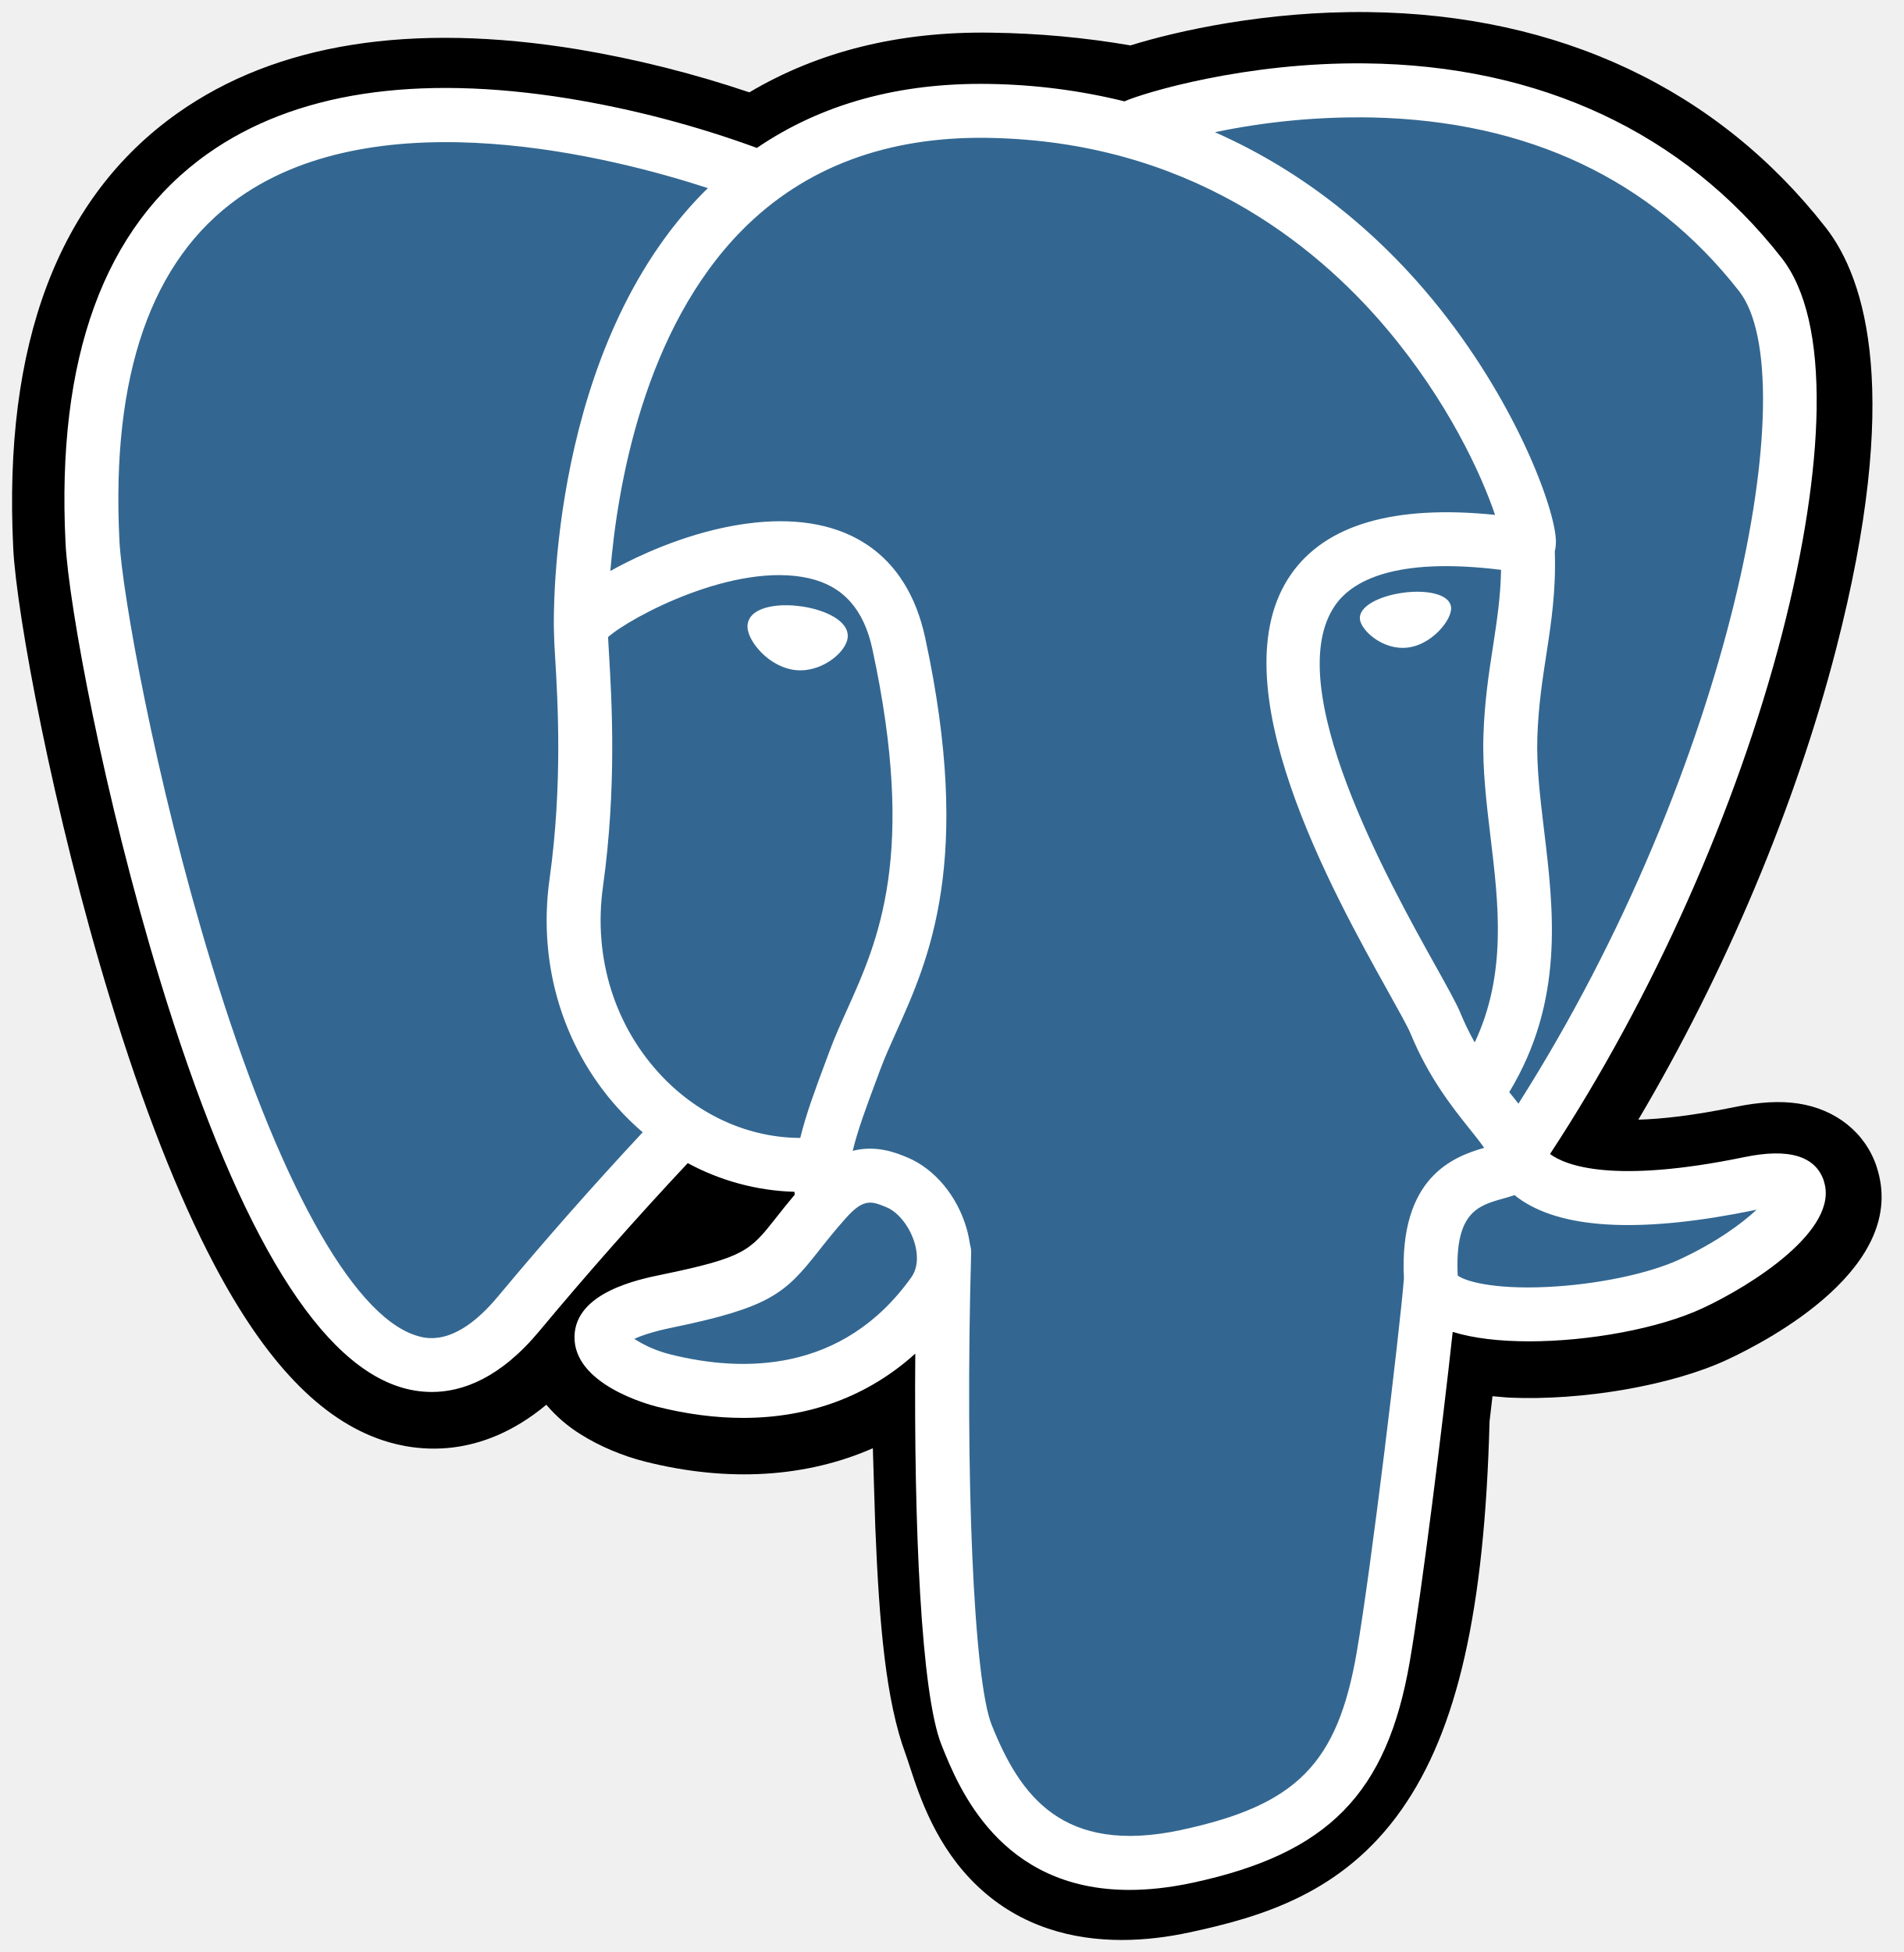
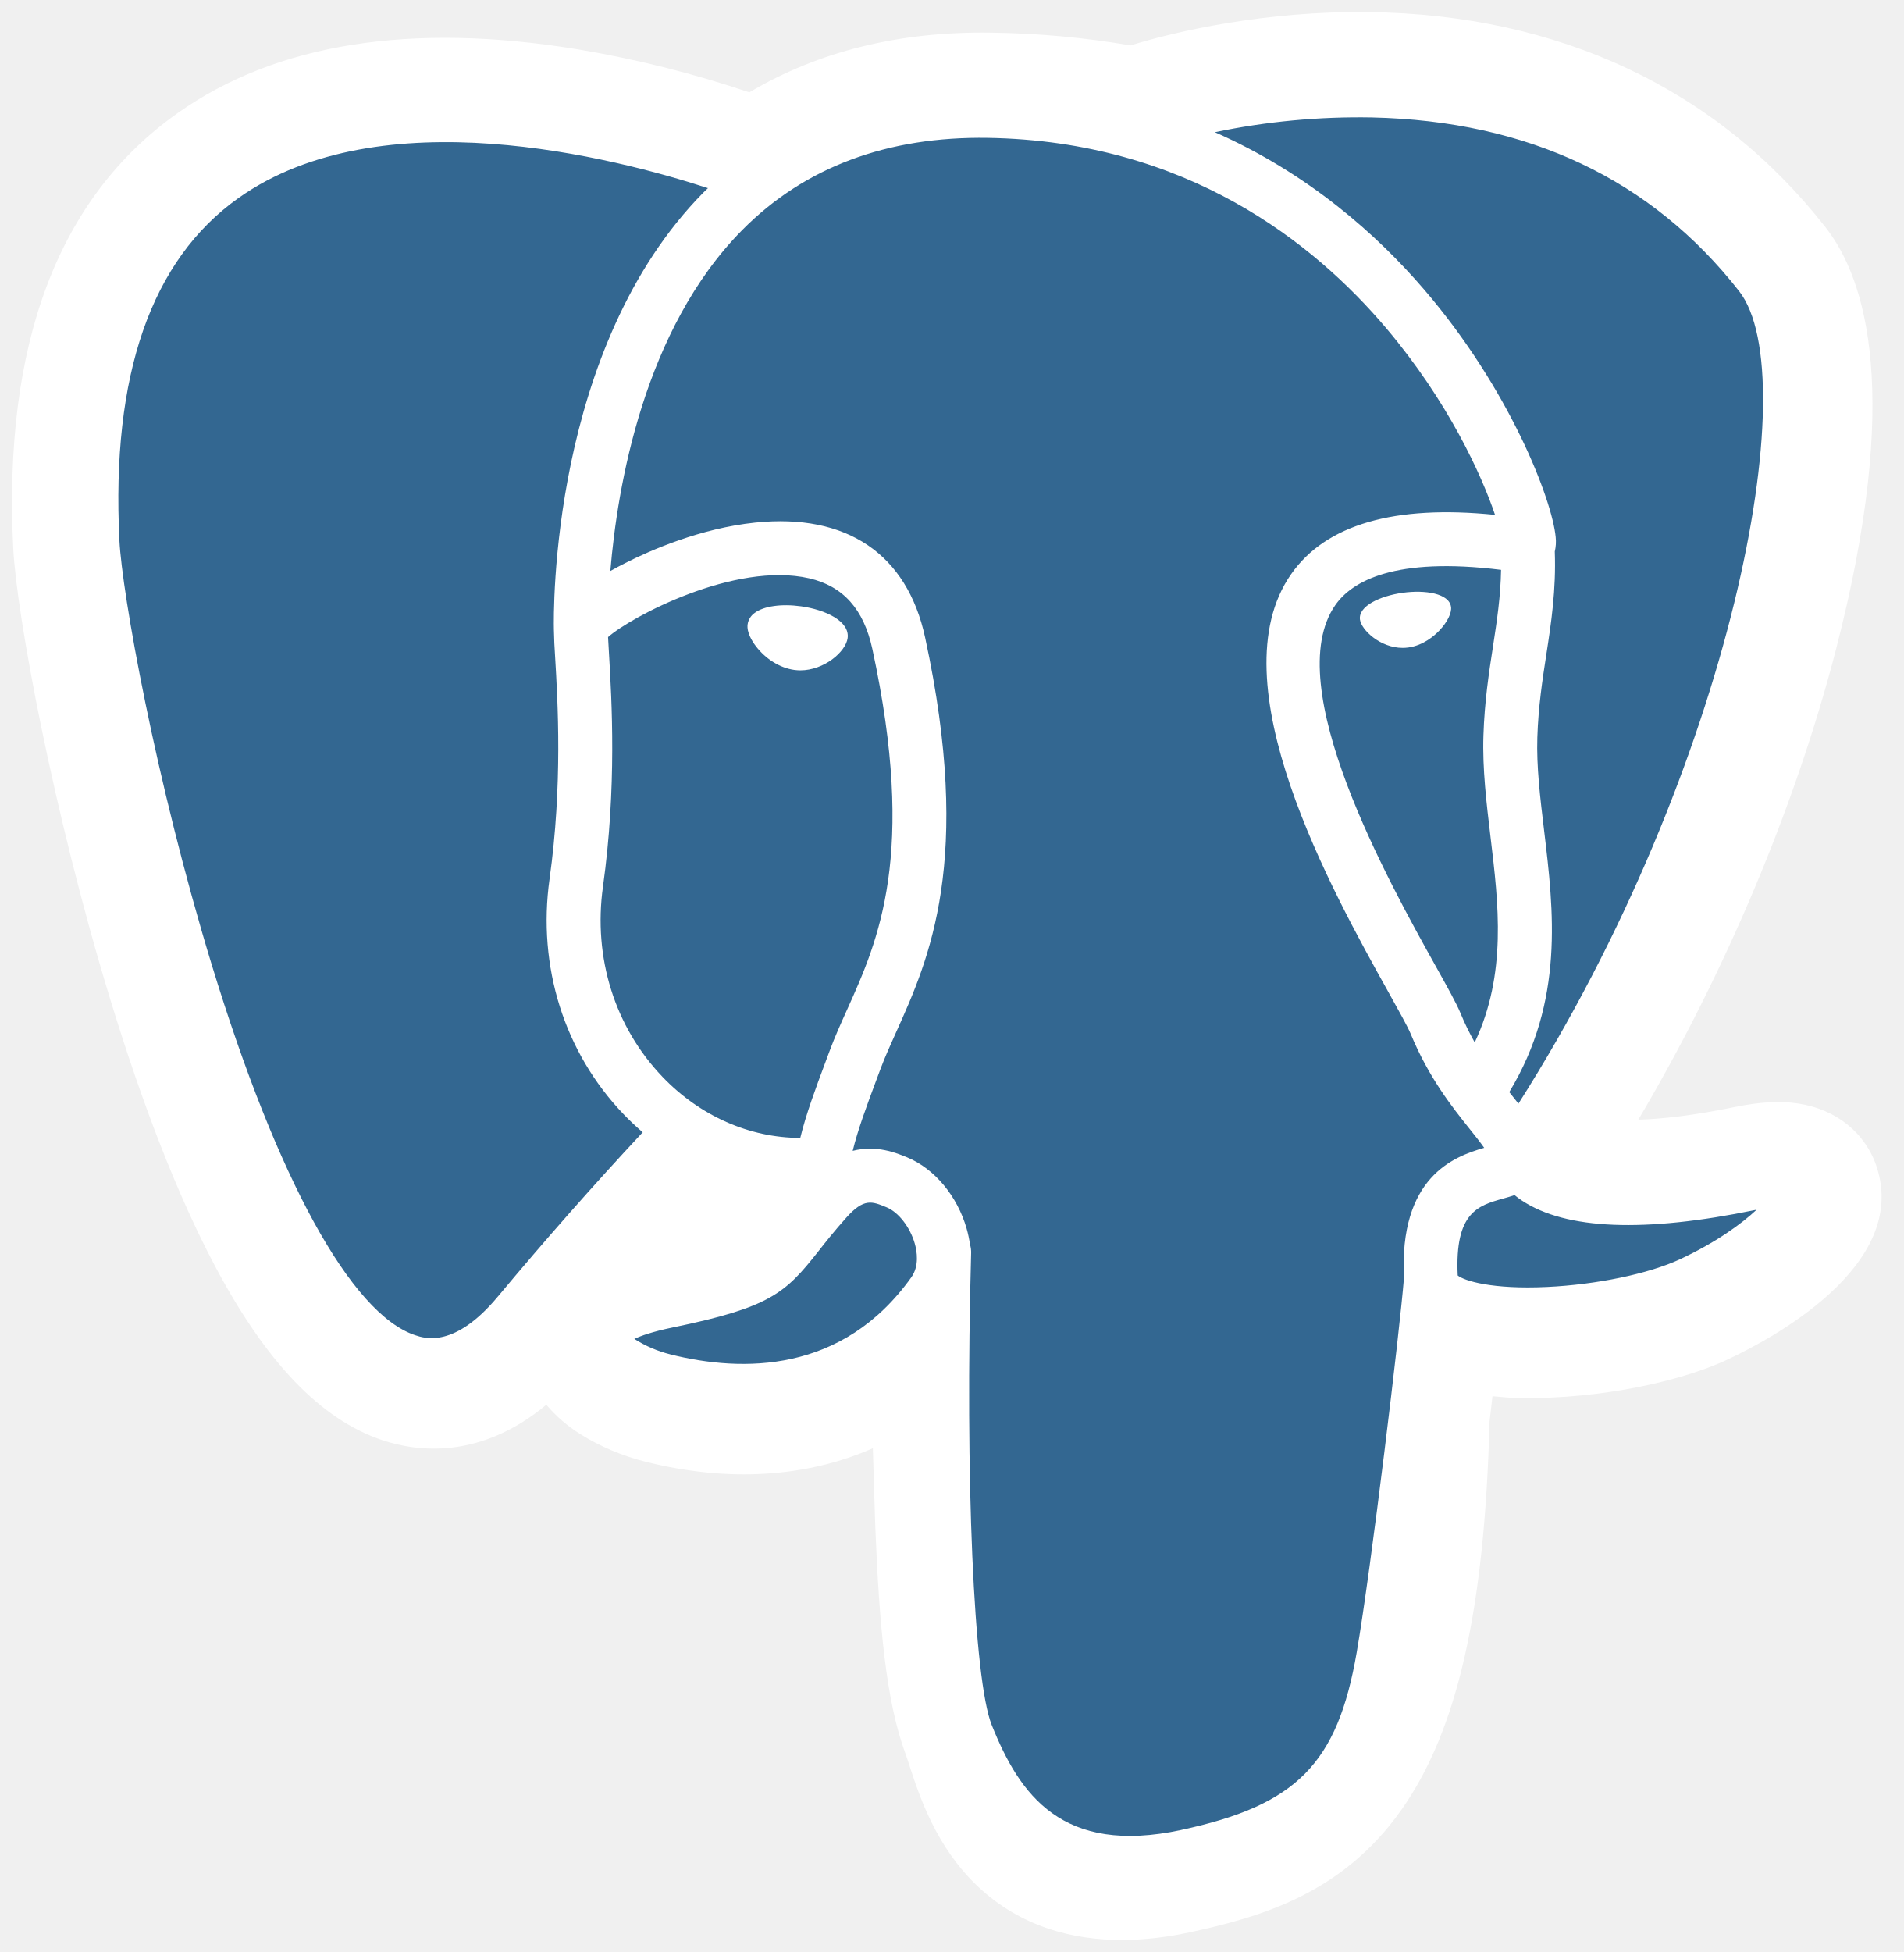
- <svg xmlns="http://www.w3.org/2000/svg" xmlns:xlink="http://www.w3.org/1999/xlink" fill="#fff" fill-rule="evenodd" stroke="#000" stroke-linecap="round" stroke-linejoin="round" viewBox="0 0 79 81">
+ <svg xmlns="http://www.w3.org/2000/svg" xmlns:xlink="http://www.w3.org/1999/xlink" fill="#fff" fill-rule="evenodd" stroke="white" stroke-linecap="round" stroke-linejoin="round" viewBox="0 0 79 81">
  <use xlink:href="#a" x=".5" y=".5" />
  <symbol id="a" overflow="visible">
    <g fill-rule="nonzero" stroke="none">
-       <path fill="#000" d="M77.391 47.922c-.466-1.412-1.688-2.396-3.268-2.632-.745-.111-1.598-.064-2.608.144-1.76.363-3.065.501-4.018.528 3.596-6.072 6.521-12.997 8.204-19.515 2.722-10.54 1.268-15.341-.432-17.513C70.77 3.185 64.206.097 56.287.002c-4.224-.052-7.933.782-9.867 1.382a37 37 0 0 0-5.77-.528c-3.809-.061-7.174.77-10.05 2.476a46 46 0 0 0-7.098-1.782C16.561.411 10.968 1.299 6.876 4.19 1.922 7.689-.375 13.77.05 22.262c.135 2.696 1.643 10.9 4.018 18.68 1.365 4.472 2.82 8.185 4.326 11.038 2.135 4.046 4.419 6.428 6.984 7.284 1.438.479 4.049.814 6.797-1.473a6 6 0 0 0 1.429 1.23c.783.494 1.74.897 2.696 1.136 3.446.862 6.674.646 9.427-.561l.041 1.362.06 1.899c.163 4.064.44 7.223 1.259 9.434.045.122.105.307.169.503.409 1.251 1.092 3.346 2.83 4.987 1.8 1.699 3.978 2.22 5.972 2.22 1 0 1.955-.131 2.792-.311 2.984-.639 6.373-1.614 8.824-5.104 2.318-3.3 3.444-8.27 3.648-16.101l.074-.634.048-.414.546.048.141.01c3.039.138 6.755-.506 9.037-1.566 1.803-.837 7.582-3.888 6.221-8.007" />
+       <path fill="white" d="M77.391 47.922c-.466-1.412-1.688-2.396-3.268-2.632-.745-.111-1.598-.064-2.608.144-1.76.363-3.065.501-4.018.528 3.596-6.072 6.521-12.997 8.204-19.515 2.722-10.54 1.268-15.341-.432-17.513C70.77 3.185 64.206.097 56.287.002c-4.224-.052-7.933.782-9.867 1.382a37 37 0 0 0-5.77-.528c-3.809-.061-7.174.77-10.05 2.476a46 46 0 0 0-7.098-1.782C16.561.411 10.968 1.299 6.876 4.19 1.922 7.689-.375 13.77.05 22.262c.135 2.696 1.643 10.9 4.018 18.68 1.365 4.472 2.82 8.185 4.326 11.038 2.135 4.046 4.419 6.428 6.984 7.284 1.438.479 4.049.814 6.797-1.473a6 6 0 0 0 1.429 1.23c.783.494 1.74.897 2.696 1.136 3.446.862 6.674.646 9.427-.561l.041 1.362.06 1.899c.163 4.064.44 7.223 1.259 9.434.045.122.105.307.169.503.409 1.251 1.092 3.346 2.83 4.987 1.8 1.699 3.978 2.22 5.972 2.22 1 0 1.955-.131 2.792-.311 2.984-.639 6.373-1.614 8.824-5.104 2.318-3.3 3.444-8.27 3.648-16.101l.074-.634.048-.414.546.048.141.01c3.039.138 6.755-.506 9.037-1.566 1.803-.837 7.582-3.888 6.221-8.007" />
      <path fill="#336791" d="M72.195 48.723c-9.036 1.864-9.657-1.195-9.657-1.195 9.541-14.157 13.529-32.127 10.087-36.525C63.235-.994 46.981 4.68 46.71 4.827l-.087.016c-1.785-.371-3.783-.591-6.029-.628-4.089-.067-7.19 1.072-9.544 2.857 0 0-28.995-11.945-27.647 15.023.287 5.737 8.223 43.41 17.689 32.031 3.46-4.161 6.803-7.679 6.803-7.679 1.66 1.103 3.648 1.666 5.732 1.463l.162-.137a6.3 6.3 0 0 0 .065 1.62c-2.439 2.725-1.722 3.203-6.597 4.206-4.933 1.017-2.035 2.826-.143 3.299 2.294.574 7.6 1.386 11.185-3.633l-.143.573c.956.765 1.626 4.978 1.514 8.797s-.188 6.441.565 8.489 1.503 6.656 7.912 5.282c5.355-1.148 8.13-4.121 8.516-9.081.274-3.526.894-3.005.933-6.158l.497-1.493c.573-4.78.091-6.322 3.39-5.605l.802.07c2.428.11 5.606-.391 7.471-1.257 4.016-1.864 6.398-4.976 2.438-4.158" />
      <path d="M32.747 24.66c-.814-.113-1.552-.008-1.925.274a.7.7 0 0 0-.292.47c-.047.336.188.707.333.898.409.542 1.006.915 1.598.997a2 2 0 0 0 .256.018c.986 0 1.883-.768 1.962-1.335.099-.71-.932-1.183-1.931-1.322m26.975.022c-.078-.556-1.068-.715-2.007-.584s-1.848.554-1.772 1.112c.061.434.844 1.174 1.771 1.174q.117 0 .237-.016c.619-.086 1.073-.479 1.288-.705.329-.345.518-.73.484-.98m15.477 23.828c-.345-1.042-1.453-1.377-3.296-.997-5.471 1.129-7.43.347-8.073-.127 4.252-6.478 7.75-14.308 9.637-21.614.894-3.461 1.388-6.675 1.428-9.294.045-2.876-.445-4.988-1.455-6.279-4.072-5.203-10.048-7.994-17.283-8.07-4.973-.056-9.175 1.217-9.99 1.575a25 25 0 0 0-5.622-.722c-3.734-.06-6.961.834-9.633 2.655a43 43 0 0 0-7.828-2.052c-6.342-1.021-11.381-.248-14.978 2.3-4.291 3.04-6.272 8.475-5.888 16.152.129 2.583 1.601 10.529 3.923 18.139 3.057 10.016 6.38 15.686 9.877 16.852a4.4 4.4 0 0 0 1.402.232c1.276 0 2.839-.575 4.466-2.531a161 161 0 0 1 6.156-6.966 9.9 9.9 0 0 0 4.429 1.191l.01.121c-.31.368-.564.69-.781.965-1.07 1.358-1.293 1.641-4.738 2.351-.98.202-3.582.738-3.62 2.563-.041 1.993 3.076 2.83 3.431 2.919 1.238.31 2.43.463 3.568.463 2.766 0 5.2-.909 7.145-2.668-.06 7.106.236 14.107 1.089 16.241.699 1.746 2.406 6.014 7.798 6.014.791 0 1.662-.092 2.62-.297 5.627-1.207 8.071-3.694 9.016-9.177.506-2.93 1.374-9.928 1.782-13.682.862.269 1.971.392 3.17.392 2.501 0 5.387-.531 7.197-1.372 2.033-.944 5.702-3.261 5.037-5.274zM61.8 23.147c-.019 1.108-.171 2.114-.333 3.164-.174 1.129-.354 2.297-.399 3.715-.045 1.379.128 2.814.294 4.2.337 2.801.682 5.685-.655 8.531a11 11 0 0 1-.592-1.218c-.166-.403-.527-1.05-1.027-1.946-1.944-3.487-6.497-11.652-4.167-14.984.694-.992 2.456-2.011 6.879-1.463zM56.439 4.374c6.482.143 11.609 2.568 15.24 7.207 2.784 3.558-.282 19.749-9.158 33.716l-.269-.339-.112-.14c2.294-3.788 1.845-7.536 1.446-10.859-.164-1.364-.319-2.652-.28-3.861.041-1.283.21-2.382.374-3.446.202-1.311.407-2.667.35-4.265a1.8 1.8 0 0 0 .037-.601c-.144-1.533-1.894-6.12-5.462-10.273-1.951-2.271-4.797-4.813-8.682-6.527a29.3 29.3 0 0 1 6.515-.612zM20.167 53.298c-1.793 2.155-3.031 1.742-3.438 1.607-2.653-.885-5.73-6.491-8.444-15.382-2.348-7.693-3.72-15.428-3.829-17.597-.343-6.86 1.32-11.641 4.943-14.21 5.896-4.181 15.589-1.679 19.484-.409l-.17.163c-6.391 6.455-6.24 17.483-6.224 18.157a22 22 0 0 0 .051 1.135c.11 1.855.315 5.307-.232 9.217-.508 3.633.612 7.189 3.072 9.756q.383.398.795.75a164 164 0 0 0-6.008 6.814zm6.83-9.113c-1.983-2.069-2.884-4.947-2.471-7.896.577-4.13.364-7.727.25-9.659l-.039-.694c.934-.828 5.261-3.146 8.346-2.439 1.408.323 2.266 1.281 2.623 2.931 1.846 8.539.244 12.098-1.043 14.957-.265.589-.516 1.146-.73 1.722l-.166.445c-.42 1.126-.811 2.173-1.053 3.167-2.108-.006-4.159-.907-5.718-2.534zm.324 11.516a5 5 0 0 1-1.494-.642c.271-.128.754-.301 1.591-.474 4.052-.834 4.678-1.423 6.045-3.158.313-.398.669-.849 1.16-1.398.733-.821 1.068-.682 1.676-.43.493.204.972.821 1.167 1.501.092.321.195.93-.143 1.404-2.855 3.997-7.015 3.946-10.003 3.198zm21.207 19.735c-4.957 1.062-6.713-1.467-7.869-4.359-.747-1.867-1.113-10.285-.853-19.582a1.1 1.1 0 0 0-.048-.356 5 5 0 0 0-.139-.657c-.387-1.353-1.331-2.484-2.462-2.953-.45-.186-1.275-.528-2.267-.274.212-.871.578-1.855.976-2.921l.167-.448c.188-.505.423-1.029.673-1.583 1.347-2.992 3.192-7.091 1.19-16.35-.75-3.468-3.254-5.161-7.05-4.768-2.276.235-4.358 1.154-5.396 1.68q-.334.169-.618.329c.29-3.494 1.385-10.024 5.481-14.156 2.579-2.601 6.014-3.886 10.199-3.817 8.246.135 13.534 4.367 16.518 7.893 2.571 3.039 3.964 6.1 4.52 7.751-4.179-.425-7.022.4-8.463 2.46-3.135 4.481 1.715 13.178 4.046 17.358.427.766.796 1.428.912 1.709.759 1.839 1.742 3.067 2.459 3.964.22.275.433.541.596.774-1.266.365-3.539 1.208-3.332 5.422-.167 2.115-1.356 12.016-1.959 15.514-.797 4.621-2.497 6.343-7.279 7.368zm20.693-23.68c-1.294.601-3.46 1.052-5.518 1.148-2.273.107-3.43-.255-3.702-.477-.128-2.626.85-2.901 1.884-3.191.163-.046.321-.09.474-.144a4 4 0 0 0 .313.23c1.827 1.206 5.085 1.336 9.685.386l.05-.01c-.62.58-1.682 1.359-3.187 2.058z" />
    </g>
  </symbol>
</svg>
